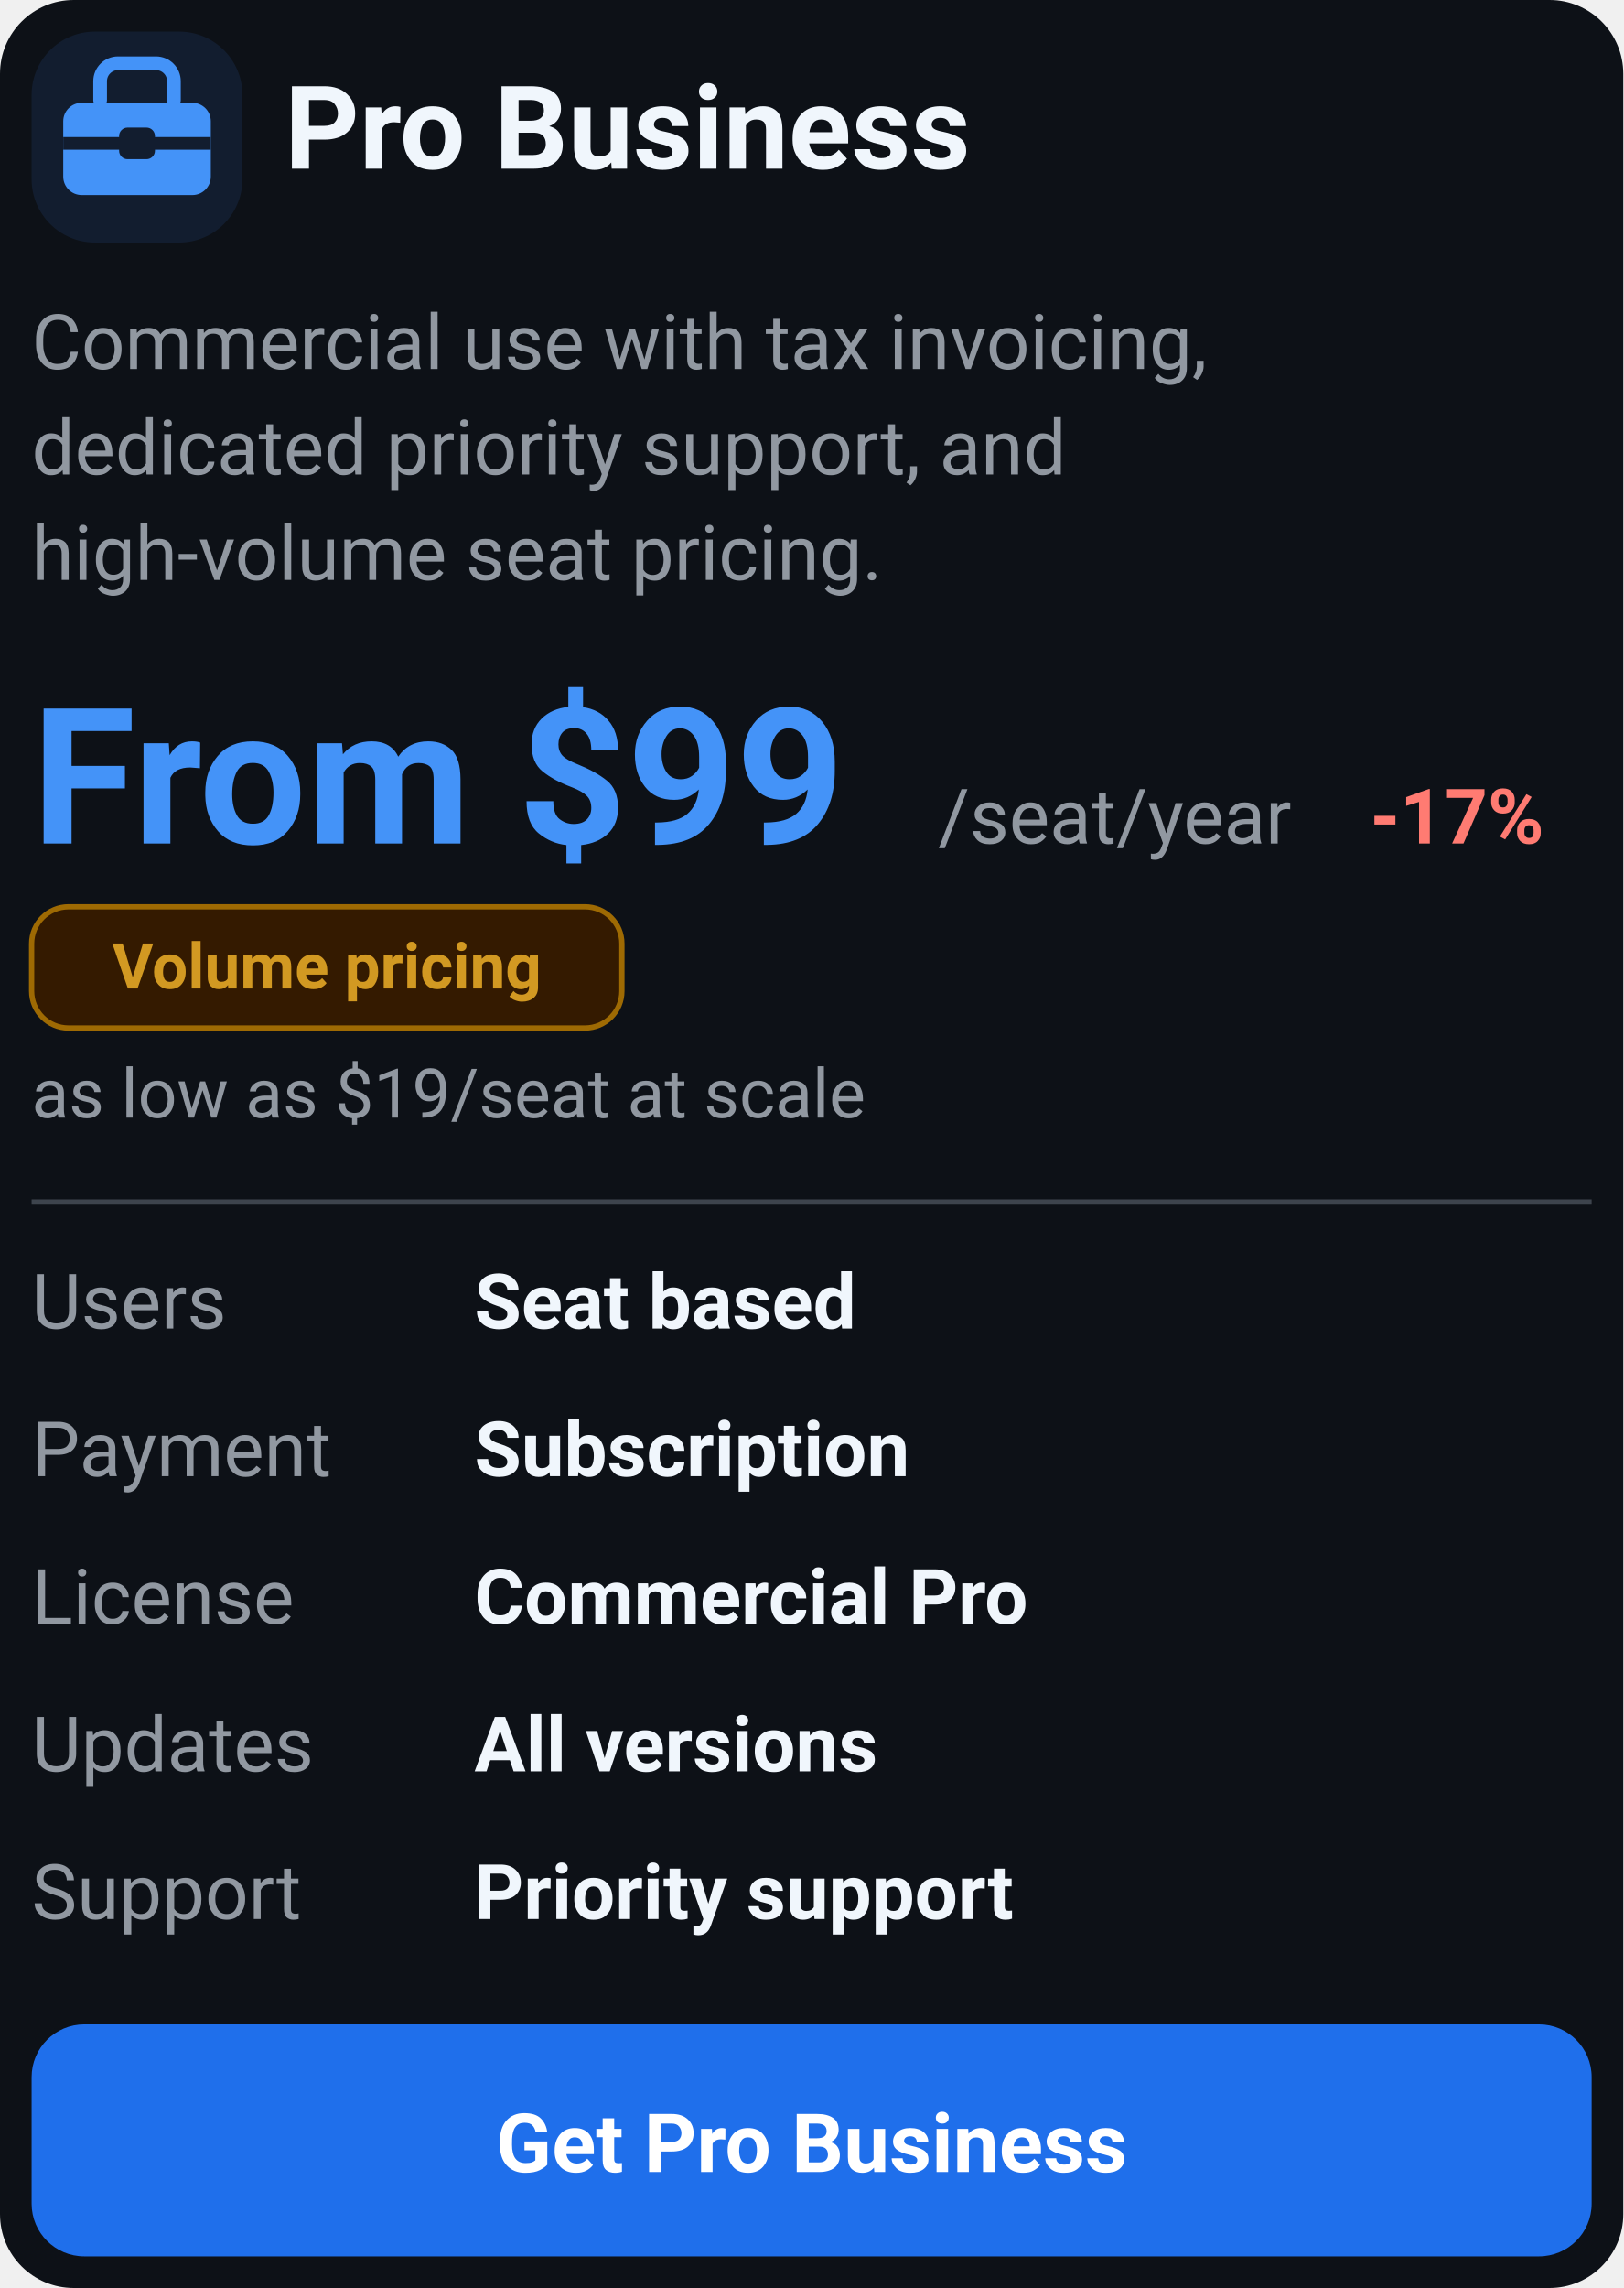
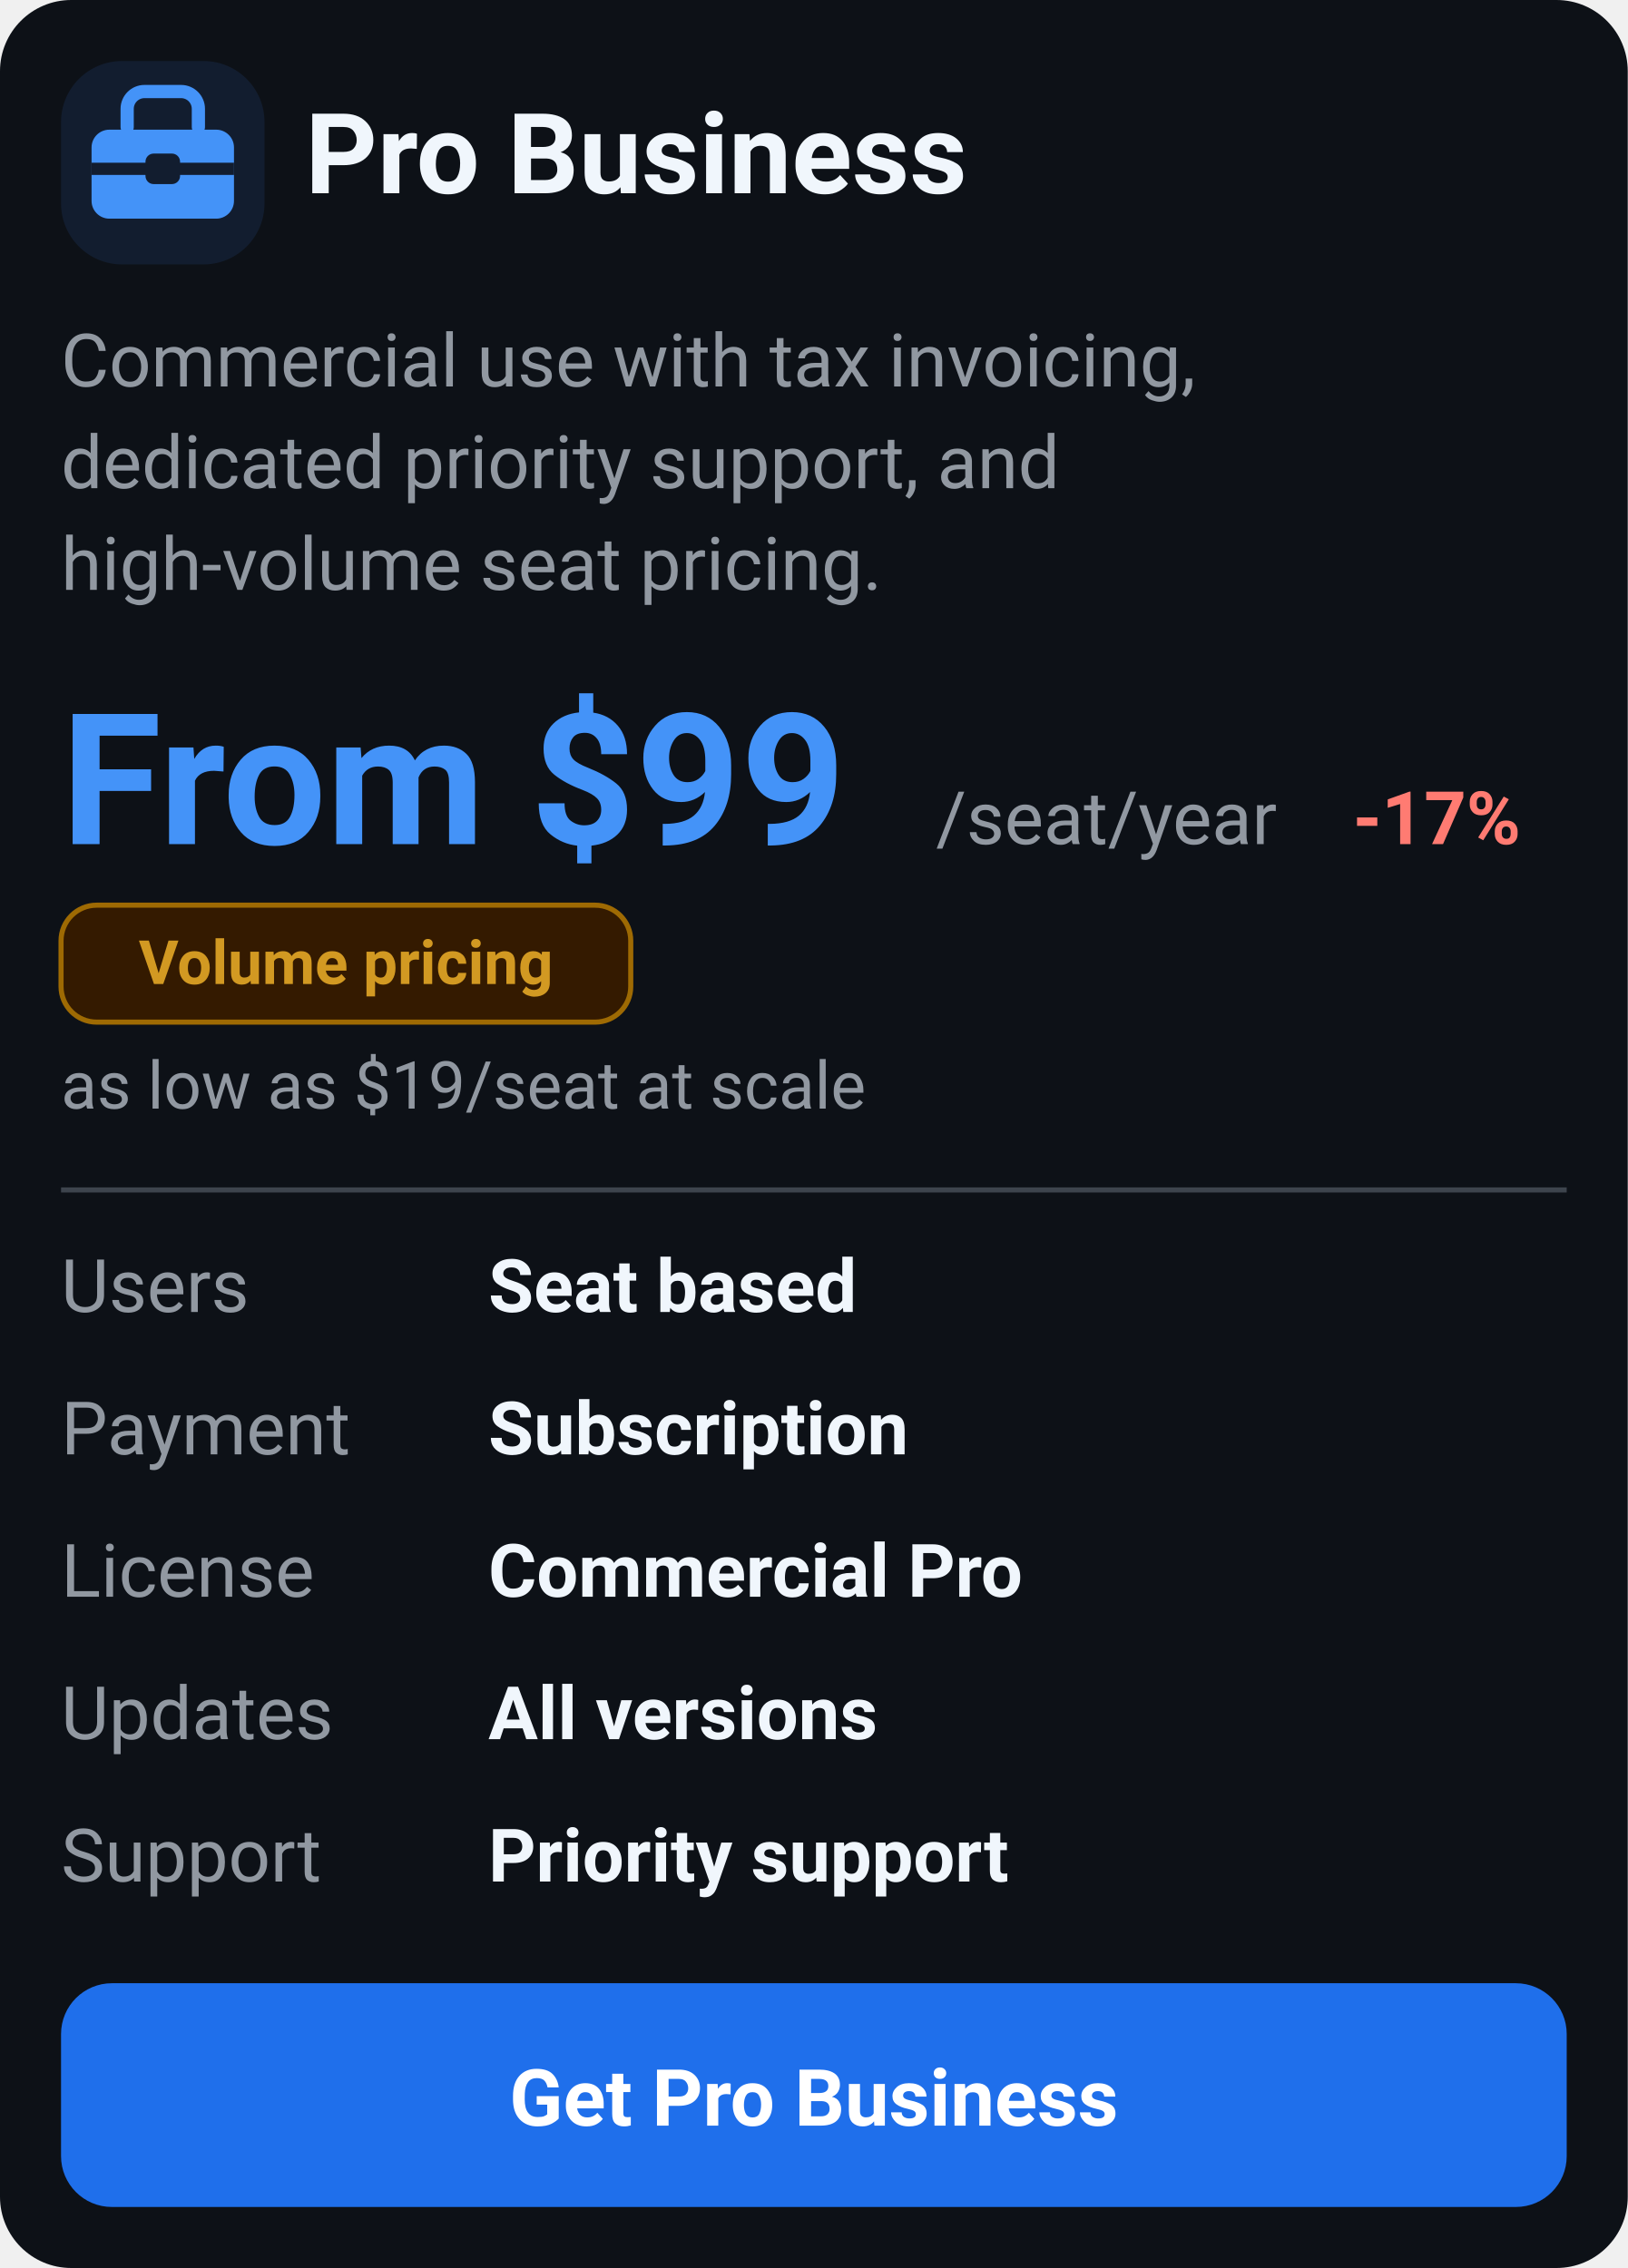
- <svg xmlns="http://www.w3.org/2000/svg" width="308" height="434" viewBox="0 0 308 434" role="img" aria-label="Pro Business plan">
-   <rect x="0" y="0" width="308" height="434" rx="14" fill="#0d1117" />
+ <svg xmlns="http://www.w3.org/2000/svg" width="320" height="446" viewBox="0 0 320 446" role="img" aria-label="Pro Business plan">
+   <rect x="0" y="0" width="320" height="446" rx="14" fill="#0d1117" />
  <g font-family="-apple-system, BlinkMacSystemFont, 'Segoe UI', Roboto, Helvetica, Arial, sans-serif">
-     <rect x="6" y="6" width="40" height="40" rx="12" fill="#121d2f" />
-     <g transform="translate(-18,-26)">
+     <rect x="12" y="12" width="40" height="40" rx="12" fill="#121d2f" />
+     <g transform="translate(-12,-20)">
      <path d="M37 45v-3.6a3.4 3.4 0 0 1 3.4-3.4h7.2a3.4 3.4 0 0 1 3.4 3.4V45" fill="none" stroke="#4493f8" stroke-width="2.6" stroke-linecap="round" />
      <rect x="30" y="45.5" width="28" height="17.5" rx="3.5" fill="#4493f8" />
      <rect x="30" y="52" width="28" height="2.4" fill="#121d2f" />
      <rect x="40.6" y="50.2" width="6.8" height="6" rx="1.6" fill="#121d2f" />
    </g>
-     <text x="54" y="32" font-size="22" font-weight="700" fill="#f0f6fc">Pro Business</text>
-     <text x="6" y="70" font-size="14.5" fill="#9198a1">Commercial use with tax invoicing,</text>
-     <text x="6" y="90" font-size="14.5" fill="#9198a1">dedicated priority support, and</text>
-     <text x="6" y="110" font-size="14.5" fill="#9198a1">high-volume seat pricing.</text>
-     <text x="6" y="160" font-size="36" font-weight="700" fill="#4493f8">From $99</text>
-     <text x="178" y="160" font-size="14.5" fill="#9198a1">/seat/year</text>
-     <text x="260" y="160" font-size="14.5" font-weight="600" fill="#ff7b72">-17%</text>
-     <rect x="6" y="172" width="112" height="23" rx="7" fill="#341a00" stroke="#9e6a03" />
-     <text x="62" y="187.5" font-size="12" font-weight="600" fill="#d29922" text-anchor="middle">Volume pricing</text>
-     <text x="6" y="212" font-size="13" fill="#9198a1">as low as $19/seat at scale</text>
-     <line x1="6" y1="228" x2="302" y2="228" stroke="#3d444d" />
-     <text x="6" y="252" font-size="14.5" fill="#9198a1">Users</text>
-     <text x="90" y="252" font-size="14.5" font-weight="600" fill="#f0f6fc">Seat based</text>
-     <text x="6" y="280" font-size="14.5" fill="#9198a1">Payment</text>
-     <text x="90" y="280" font-size="14.5" font-weight="600" fill="#f0f6fc">Subscription</text>
-     <text x="6" y="308" font-size="14.5" fill="#9198a1">License</text>
-     <text x="90" y="308" font-size="14.5" font-weight="600" fill="#f0f6fc">Commercial Pro</text>
-     <text x="6" y="336" font-size="14.5" fill="#9198a1">Updates</text>
-     <text x="90" y="336" font-size="14.5" font-weight="600" fill="#f0f6fc">All versions</text>
-     <text x="6" y="364" font-size="14.5" fill="#9198a1">Support</text>
-     <text x="90" y="364" font-size="14.5" font-weight="600" fill="#f0f6fc">Priority support</text>
-     <rect x="6" y="384" width="296" height="44" rx="10" fill="#1f6feb" />
-     <text x="154" y="412" font-size="15.5" font-weight="600" fill="#ffffff" text-anchor="middle">Get Pro Business</text>
+     <text x="60" y="38" font-size="22" font-weight="700" fill="#f0f6fc">Pro Business</text>
+     <text x="12" y="76" font-size="14.5" fill="#9198a1">Commercial use with tax invoicing,</text>
+     <text x="12" y="96" font-size="14.5" fill="#9198a1">dedicated priority support, and</text>
+     <text x="12" y="116" font-size="14.5" fill="#9198a1">high-volume seat pricing.</text>
+     <text x="12" y="166" font-size="36" font-weight="700" fill="#4493f8">From $99</text>
+     <text x="184" y="166" font-size="14.5" fill="#9198a1">/seat/year</text>
+     <text x="266" y="166" font-size="14.5" font-weight="600" fill="#ff7b72">-17%</text>
+     <rect x="12" y="178" width="112" height="23" rx="7" fill="#341a00" stroke="#9e6a03" />
+     <text x="68" y="193.5" font-size="12" font-weight="600" fill="#d29922" text-anchor="middle">Volume pricing</text>
+     <text x="12" y="218" font-size="13" fill="#9198a1">as low as $19/seat at scale</text>
+     <line x1="12" y1="234" x2="308" y2="234" stroke="#3d444d" />
+     <text x="12" y="258" font-size="14.5" fill="#9198a1">Users</text>
+     <text x="96" y="258" font-size="14.5" font-weight="600" fill="#f0f6fc">Seat based</text>
+     <text x="12" y="286" font-size="14.5" fill="#9198a1">Payment</text>
+     <text x="96" y="286" font-size="14.5" font-weight="600" fill="#f0f6fc">Subscription</text>
+     <text x="12" y="314" font-size="14.5" fill="#9198a1">License</text>
+     <text x="96" y="314" font-size="14.5" font-weight="600" fill="#f0f6fc">Commercial Pro</text>
+     <text x="12" y="342" font-size="14.5" fill="#9198a1">Updates</text>
+     <text x="96" y="342" font-size="14.5" font-weight="600" fill="#f0f6fc">All versions</text>
+     <text x="12" y="370" font-size="14.5" fill="#9198a1">Support</text>
+     <text x="96" y="370" font-size="14.5" font-weight="600" fill="#f0f6fc">Priority support</text>
+     <rect x="12" y="390" width="296" height="44" rx="10" fill="#1f6feb" />
+     <text x="160" y="418" font-size="15.5" font-weight="600" fill="#ffffff" text-anchor="middle">Get Pro Business</text>
  </g>
</svg>
